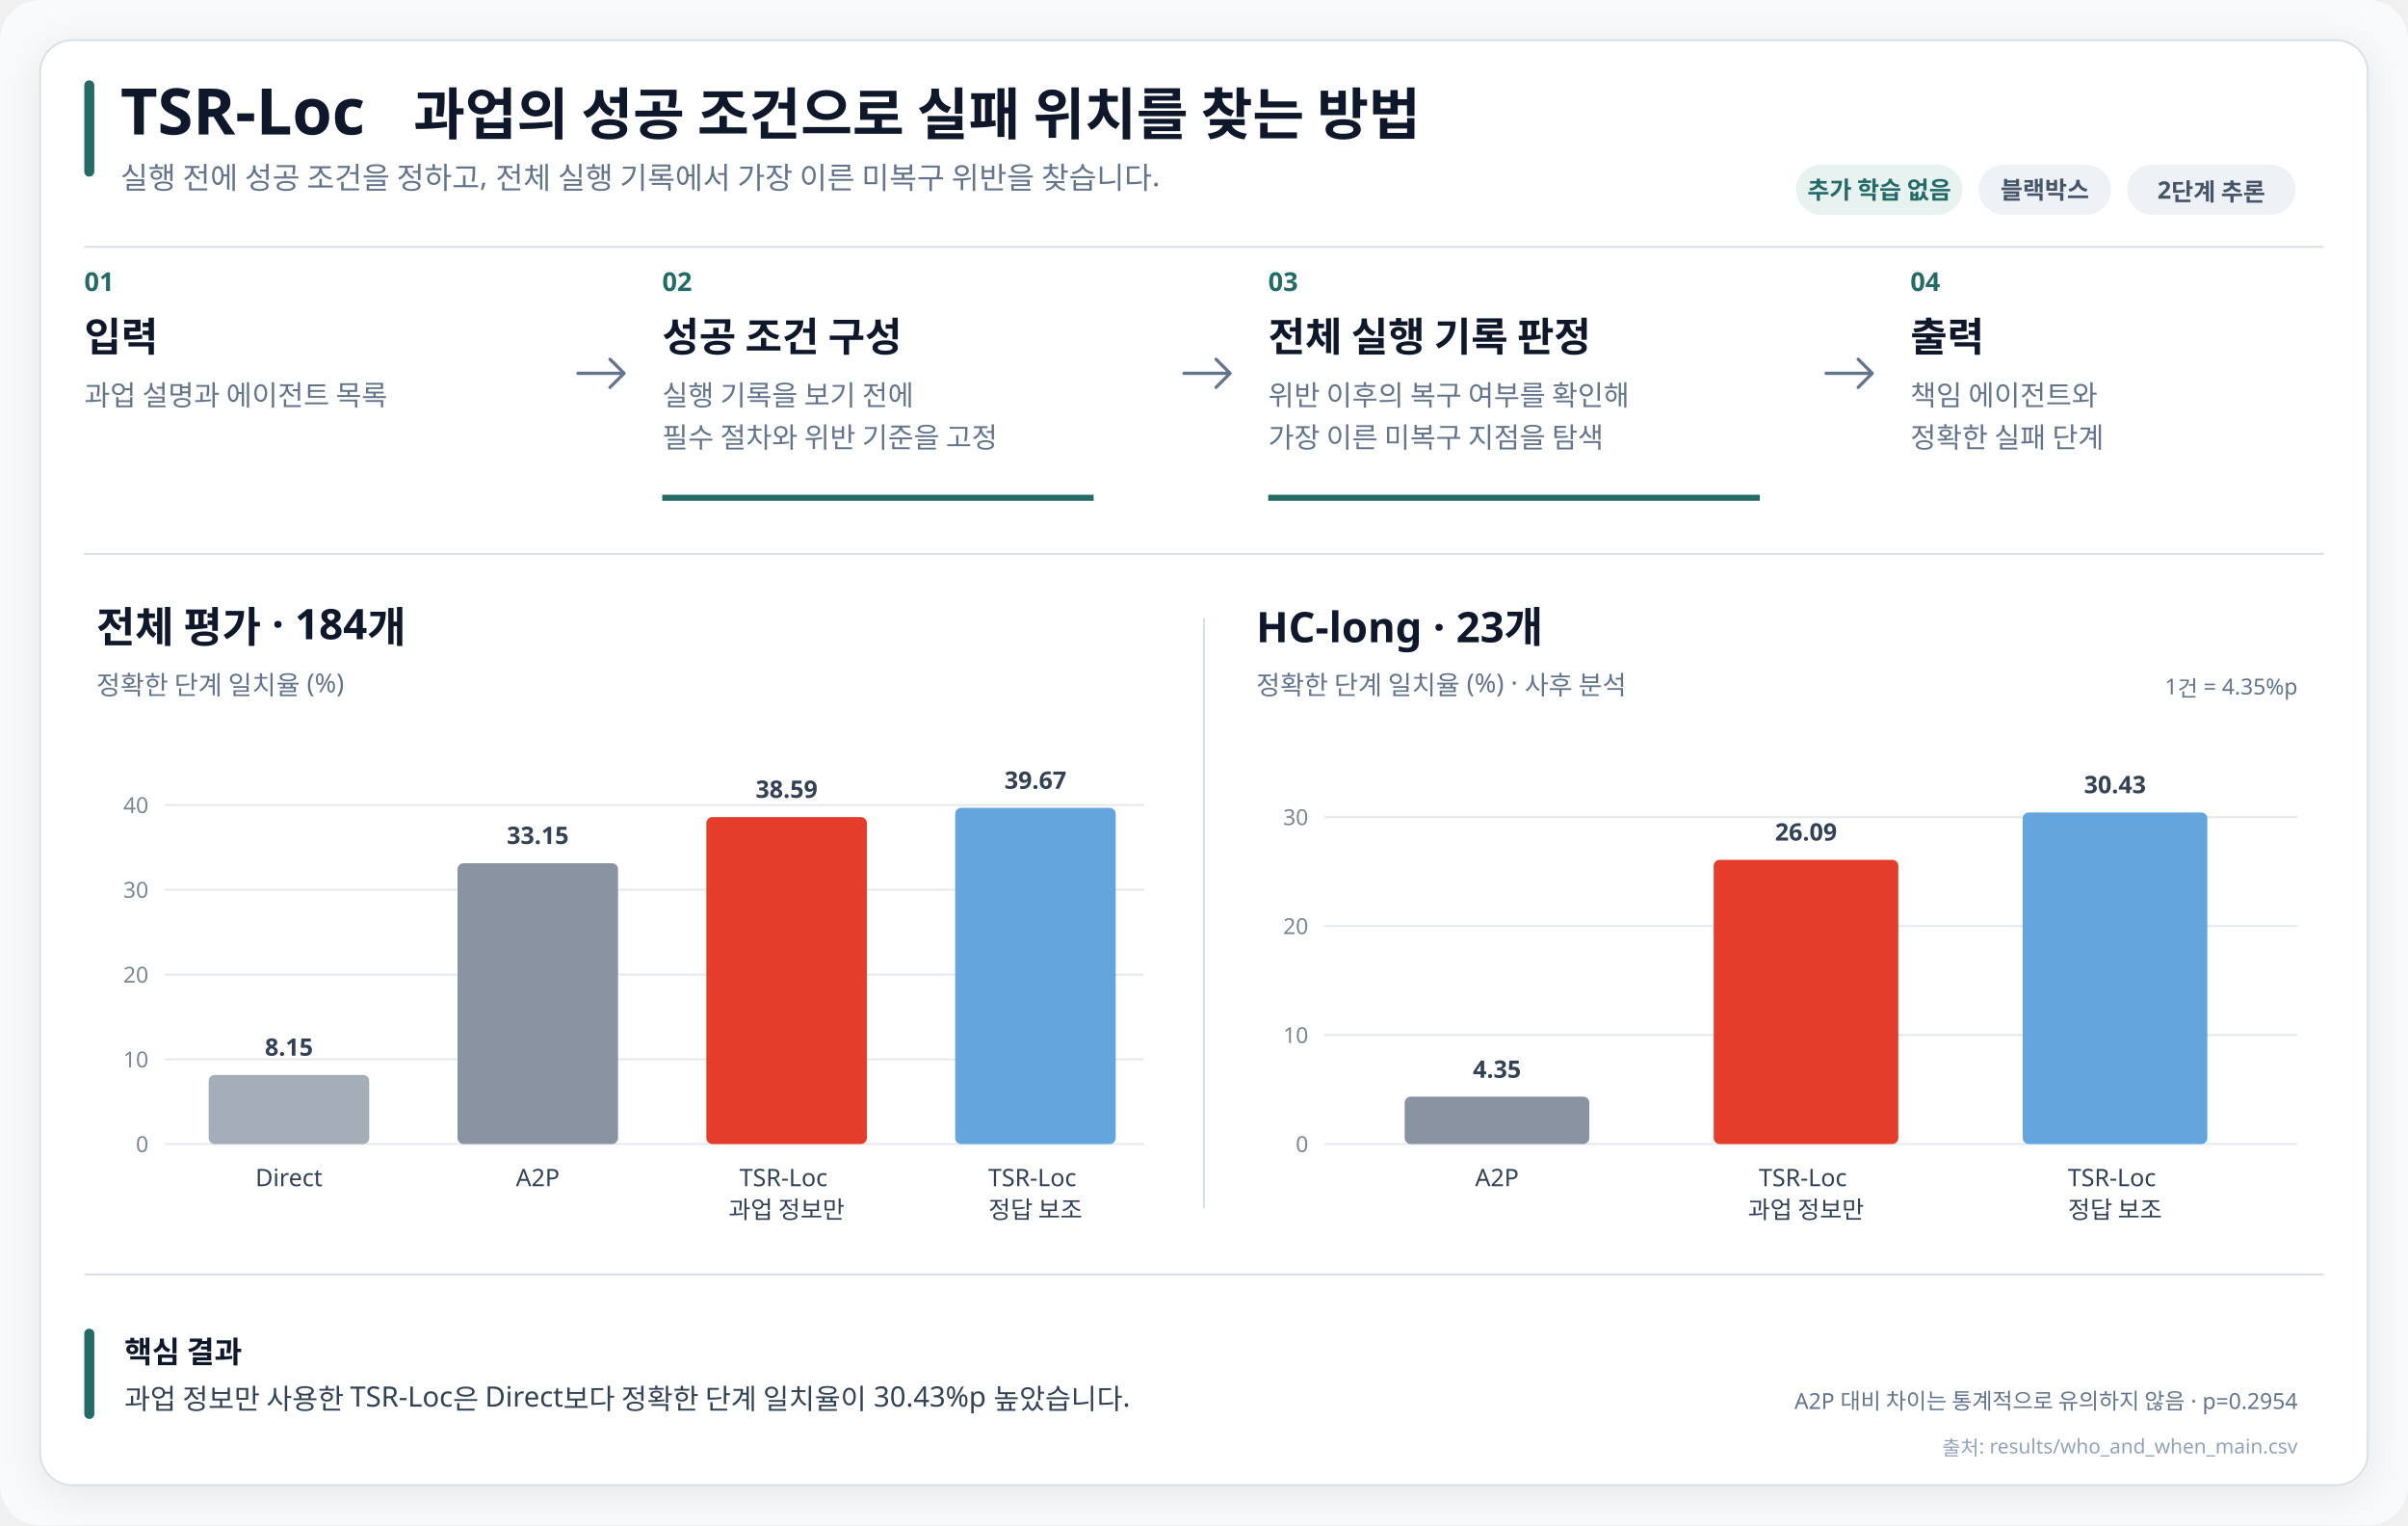
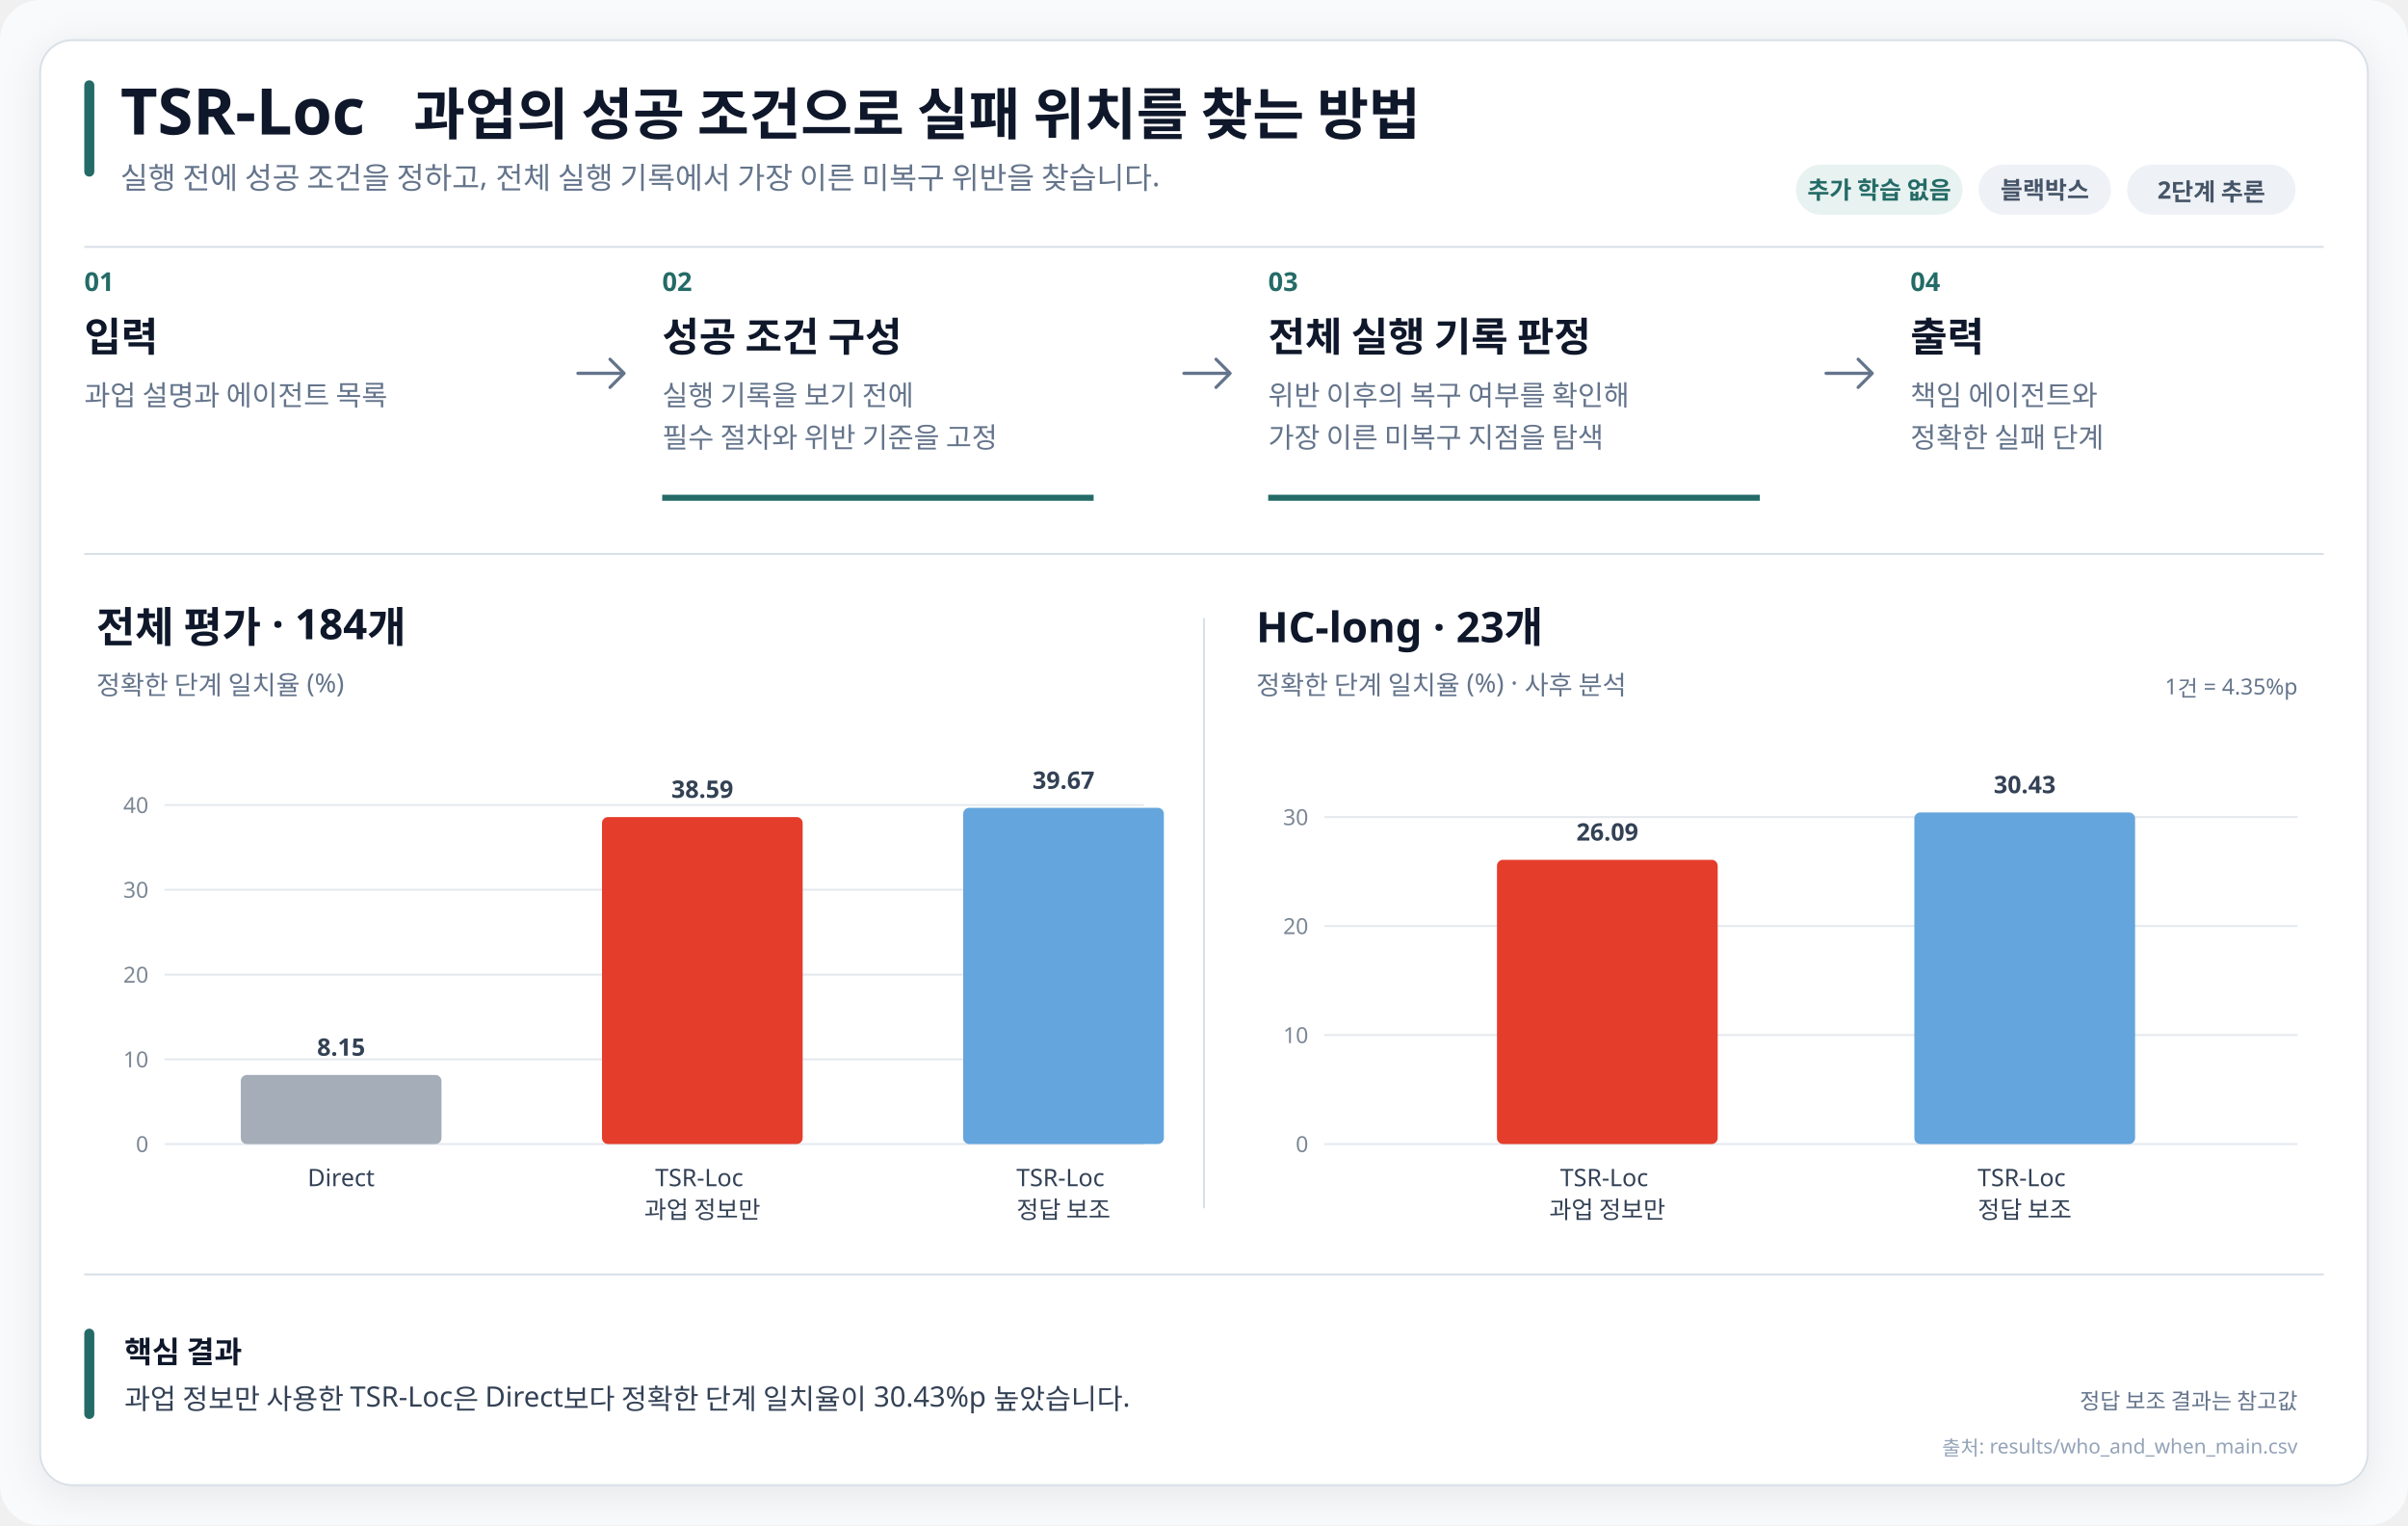
<svg xmlns="http://www.w3.org/2000/svg" width="1200" height="760" viewBox="0 0 1200 760" role="img" aria-labelledby="title desc">
  <defs>
    <filter id="shadow" x="-10%" y="-10%" width="120%" height="120%">
      <feDropShadow dx="0" dy="4" stdDeviation="10" flood-color="#0f172a" flood-opacity="0.08" />
    </filter>
  </defs>
  <rect width="1200" height="760" rx="20" fill="#f8fafc" />
  <rect x="20" y="20" width="1160" height="720" rx="16" fill="#ffffff" stroke="#d9e0e7" filter="url(#shadow)" />
  <rect x="42" y="40" width="5" height="48" rx="2.5" fill="#246b67" />
  <text x="60" y="67" fill="#0f172a" font-family="Pretendard, Noto Sans KR, Apple SD Gothic Neo, Malgun Gothic, sans-serif" font-size="32" font-weight="800">TSR-Loc</text>
  <text x="206" y="67" fill="#0f172a" font-family="Pretendard, Noto Sans KR, Apple SD Gothic Neo, Malgun Gothic, sans-serif" font-size="28" font-weight="700">과업의 성공 조건으로 실패 위치를 찾는 방법</text>
  <text x="60" y="94" fill="#64748b" font-family="Pretendard, Noto Sans KR, Apple SD Gothic Neo, Malgun Gothic, sans-serif" font-size="15">실행 전에 성공 조건을 정하고, 전체 실행 기록에서 가장 이른 미복구 위반을 찾습니다.</text>
  <g font-family="Pretendard, Noto Sans KR, Apple SD Gothic Neo, Malgun Gothic, sans-serif" font-size="12" font-weight="700">
    <rect x="895" y="82" width="83" height="25" rx="12.5" fill="#e8f3f1" />
    <text x="936.5" y="99" text-anchor="middle" fill="#246b67">추가 학습 없음</text>
    <rect x="986" y="82" width="66" height="25" rx="12.5" fill="#eef2f6" />
    <text x="1019" y="99" text-anchor="middle" fill="#475569">블랙박스</text>
    <rect x="1060" y="82" width="84" height="25" rx="12.5" fill="#eef2f6" />
    <text x="1102" y="99" text-anchor="middle" fill="#475569">2단계 추론</text>
  </g>
  <line x1="42" y1="123" x2="1158" y2="123" stroke="#d9e0e7" />
  <g font-family="Pretendard, Noto Sans KR, Apple SD Gothic Neo, Malgun Gothic, sans-serif">
    <g transform="translate(42 145)">
      <text x="0" y="0" fill="#246b67" font-size="13" font-weight="800">01</text>
      <text x="0" y="30" fill="#0f172a" font-size="20" font-weight="800">입력</text>
      <text x="0" y="57" fill="#64748b" font-size="14">과업 설명과 에이전트 목록</text>
    </g>
    <path d="M288 186h23m-7-7 7 7-7 7" fill="none" stroke="#64748b" stroke-width="1.6" stroke-linecap="round" stroke-linejoin="round" />
    <g transform="translate(330 145)">
      <text x="0" y="0" fill="#246b67" font-size="13" font-weight="800">02</text>
      <text x="0" y="30" fill="#0f172a" font-size="20" font-weight="800">성공 조건 구성</text>
      <text x="0" y="57" fill="#64748b" font-size="14">실행 기록을 보기 전에</text>
      <text x="0" y="78" fill="#64748b" font-size="14">필수 절차와 위반 기준을 고정</text>
      <line x1="0" y1="103" x2="215" y2="103" stroke="#246b67" stroke-width="3" />
    </g>
    <path d="M590 186h23m-7-7 7 7-7 7" fill="none" stroke="#64748b" stroke-width="1.6" stroke-linecap="round" stroke-linejoin="round" />
    <g transform="translate(632 145)">
      <text x="0" y="0" fill="#246b67" font-size="13" font-weight="800">03</text>
      <text x="0" y="30" fill="#0f172a" font-size="20" font-weight="800">전체 실행 기록 판정</text>
      <text x="0" y="57" fill="#64748b" font-size="14">위반 이후의 복구 여부를 확인해</text>
      <text x="0" y="78" fill="#64748b" font-size="14">가장 이른 미복구 지점을 탐색</text>
      <line x1="0" y1="103" x2="245" y2="103" stroke="#246b67" stroke-width="3" />
    </g>
    <path d="M910 186h23m-7-7 7 7-7 7" fill="none" stroke="#64748b" stroke-width="1.6" stroke-linecap="round" stroke-linejoin="round" />
    <g transform="translate(952 145)">
      <text x="0" y="0" fill="#246b67" font-size="13" font-weight="800">04</text>
      <text x="0" y="30" fill="#0f172a" font-size="20" font-weight="800">출력</text>
      <text x="0" y="57" fill="#64748b" font-size="14">책임 에이전트와</text>
      <text x="0" y="78" fill="#64748b" font-size="14">정확한 실패 단계</text>
    </g>
  </g>
  <line x1="42" y1="276" x2="1158" y2="276" stroke="#d9e0e7" />
  <line x1="600" y1="308" x2="600" y2="602" stroke="#d9e0e7" />
  <g font-family="Pretendard, Noto Sans KR, Apple SD Gothic Neo, Malgun Gothic, sans-serif">
    <text x="48" y="320" fill="#0f172a" font-size="21" font-weight="800">전체 평가 · 184개</text>
    <text x="48" y="346" fill="#64748b" font-size="13">정확한 단계 일치율 (%)</text>
    <text x="626" y="320" fill="#0f172a" font-size="21" font-weight="800">HC-long · 23개</text>
    <text x="626" y="346" fill="#64748b" font-size="13">정확한 단계 일치율 (%) · 사후 분석</text>
    <text x="1145" y="346" text-anchor="end" fill="#64748b" font-size="11">1건 = 4.35%p</text>
  </g>
  <g font-family="Pretendard, Noto Sans KR, Apple SD Gothic Neo, Malgun Gothic, sans-serif">
    <g stroke="#e5e9ee" stroke-width="1">
      <line x1="82" y1="570" x2="570" y2="570" />
      <line x1="82" y1="527.8" x2="570" y2="527.8" />
      <line x1="82" y1="485.6" x2="570" y2="485.6" />
      <line x1="82" y1="443.3" x2="570" y2="443.3" />
      <line x1="82" y1="401.1" x2="570" y2="401.1" />
    </g>
    <g fill="#7b8794" font-size="11" text-anchor="end">
      <text x="74" y="574">0</text>
      <text x="74" y="531.8">10</text>
      <text x="74" y="489.6">20</text>
      <text x="74" y="447.3">30</text>
      <text x="74" y="405.1">40</text>
    </g>
-     <rect x="104" y="535.6" width="80" height="34.4" rx="3" fill="#a5adb8" />
-     <rect x="228" y="430.1" width="80" height="139.9" rx="3" fill="#8993a1" />
-     <rect x="352" y="407.1" width="80" height="162.9" rx="3" fill="#e43d2b" />
-     <rect x="476" y="402.5" width="80" height="167.5" rx="3" fill="#63a5dc" />
+     <rect x="120" y="535.6" width="100" height="34.4" rx="3" fill="#a5adb8" />
+     <rect x="300" y="407.1" width="100" height="162.9" rx="3" fill="#e43d2b" />
+     <rect x="480" y="402.5" width="100" height="167.5" rx="3" fill="#63a5dc" />
    <g fill="#334155" font-size="12" font-weight="800" text-anchor="middle">
-       <text x="144" y="526">8.15</text>
-       <text x="268" y="420.5">33.15</text>
-       <text x="392" y="397.5">38.59</text>
-       <text x="516" y="393">39.67</text>
+       <text x="170" y="526">8.15</text>
+       <text x="350" y="397.5">38.59</text>
+       <text x="530" y="393">39.67</text>
    </g>
    <g fill="#334155" font-size="12" text-anchor="middle">
-       <text x="144" y="591">Direct</text>
-       <text x="268" y="591">A2P</text>
-       <text x="392" y="591">
-         <tspan x="392">TSR-Loc</tspan>
-         <tspan x="392" dy="16">과업 정보만</tspan>
+       <text x="170" y="591">Direct</text>
+       <text x="350" y="591">
+         <tspan x="350">TSR-Loc</tspan>
+         <tspan x="350" dy="16">과업 정보만</tspan>
      </text>
-       <text x="516" y="591">
-         <tspan x="516">TSR-Loc</tspan>
-         <tspan x="516" dy="16">정답 보조</tspan>
+       <text x="530" y="591">
+         <tspan x="530">TSR-Loc</tspan>
+         <tspan x="530" dy="16">정답 보조</tspan>
      </text>
    </g>
  </g>
  <g font-family="Pretendard, Noto Sans KR, Apple SD Gothic Neo, Malgun Gothic, sans-serif">
    <g stroke="#e5e9ee" stroke-width="1">
      <line x1="660" y1="570" x2="1145" y2="570" />
      <line x1="660" y1="515.7" x2="1145" y2="515.7" />
      <line x1="660" y1="461.4" x2="1145" y2="461.4" />
      <line x1="660" y1="407.1" x2="1145" y2="407.1" />
    </g>
    <g fill="#7b8794" font-size="11" text-anchor="end">
      <text x="652" y="574">0</text>
      <text x="652" y="519.7">10</text>
      <text x="652" y="465.4">20</text>
      <text x="652" y="411.1">30</text>
    </g>
-     <rect x="700" y="546.4" width="92" height="23.6" rx="3" fill="#8993a1" />
-     <rect x="854" y="428.4" width="92" height="141.6" rx="3" fill="#e43d2b" />
-     <rect x="1008" y="404.8" width="92" height="165.2" rx="3" fill="#63a5dc" />
+     <rect x="746" y="428.4" width="110" height="141.6" rx="3" fill="#e43d2b" />
+     <rect x="954" y="404.8" width="110" height="165.2" rx="3" fill="#63a5dc" />
    <g fill="#334155" font-size="12" font-weight="800" text-anchor="middle">
-       <text x="746" y="537">4.35</text>
-       <text x="900" y="418.8">26.09</text>
-       <text x="1054" y="395.2">30.43</text>
+       <text x="801" y="418.8">26.09</text>
+       <text x="1009" y="395.2">30.43</text>
    </g>
    <g fill="#334155" font-size="12" text-anchor="middle">
-       <text x="746" y="591">A2P</text>
-       <text x="900" y="591">
-         <tspan x="900">TSR-Loc</tspan>
-         <tspan x="900" dy="16">과업 정보만</tspan>
+       <text x="801" y="591">
+         <tspan x="801">TSR-Loc</tspan>
+         <tspan x="801" dy="16">과업 정보만</tspan>
      </text>
-       <text x="1054" y="591">
-         <tspan x="1054">TSR-Loc</tspan>
-         <tspan x="1054" dy="16">정답 보조</tspan>
+       <text x="1009" y="591">
+         <tspan x="1009">TSR-Loc</tspan>
+         <tspan x="1009" dy="16">정답 보조</tspan>
      </text>
    </g>
  </g>
  <line x1="42" y1="635" x2="1158" y2="635" stroke="#d9e0e7" />
  <rect x="42" y="662" width="5" height="45" rx="2.5" fill="#246b67" />
  <text x="62" y="679" fill="#0f172a" font-family="Pretendard, Noto Sans KR, Apple SD Gothic Neo, Malgun Gothic, sans-serif" font-size="15" font-weight="800">핵심 결과</text>
  <text x="62" y="702" fill="#334155" font-family="Pretendard, Noto Sans KR, Apple SD Gothic Neo, Malgun Gothic, sans-serif" font-size="14">과업 정보만 사용한 TSR-Loc은 Direct보다 정확한 단계 일치율이 30.43%p 높았습니다.</text>
-   <text x="1145" y="702" text-anchor="end" fill="#64748b" font-family="Pretendard, Noto Sans KR, Apple SD Gothic Neo, Malgun Gothic, sans-serif" font-size="11">A2P 대비 차이는 통계적으로 유의하지 않음 · p=0.2954</text>
+   <text x="1145" y="702" text-anchor="end" fill="#64748b" font-family="Pretendard, Noto Sans KR, Apple SD Gothic Neo, Malgun Gothic, sans-serif" font-size="11">정답 보조 결과는 참고값</text>
  <text x="1145" y="725" text-anchor="end" fill="#94a3b8" font-family="Pretendard, Noto Sans KR, Apple SD Gothic Neo, Malgun Gothic, sans-serif" font-size="10">출처: results/who_and_when_main.csv</text>
</svg>
